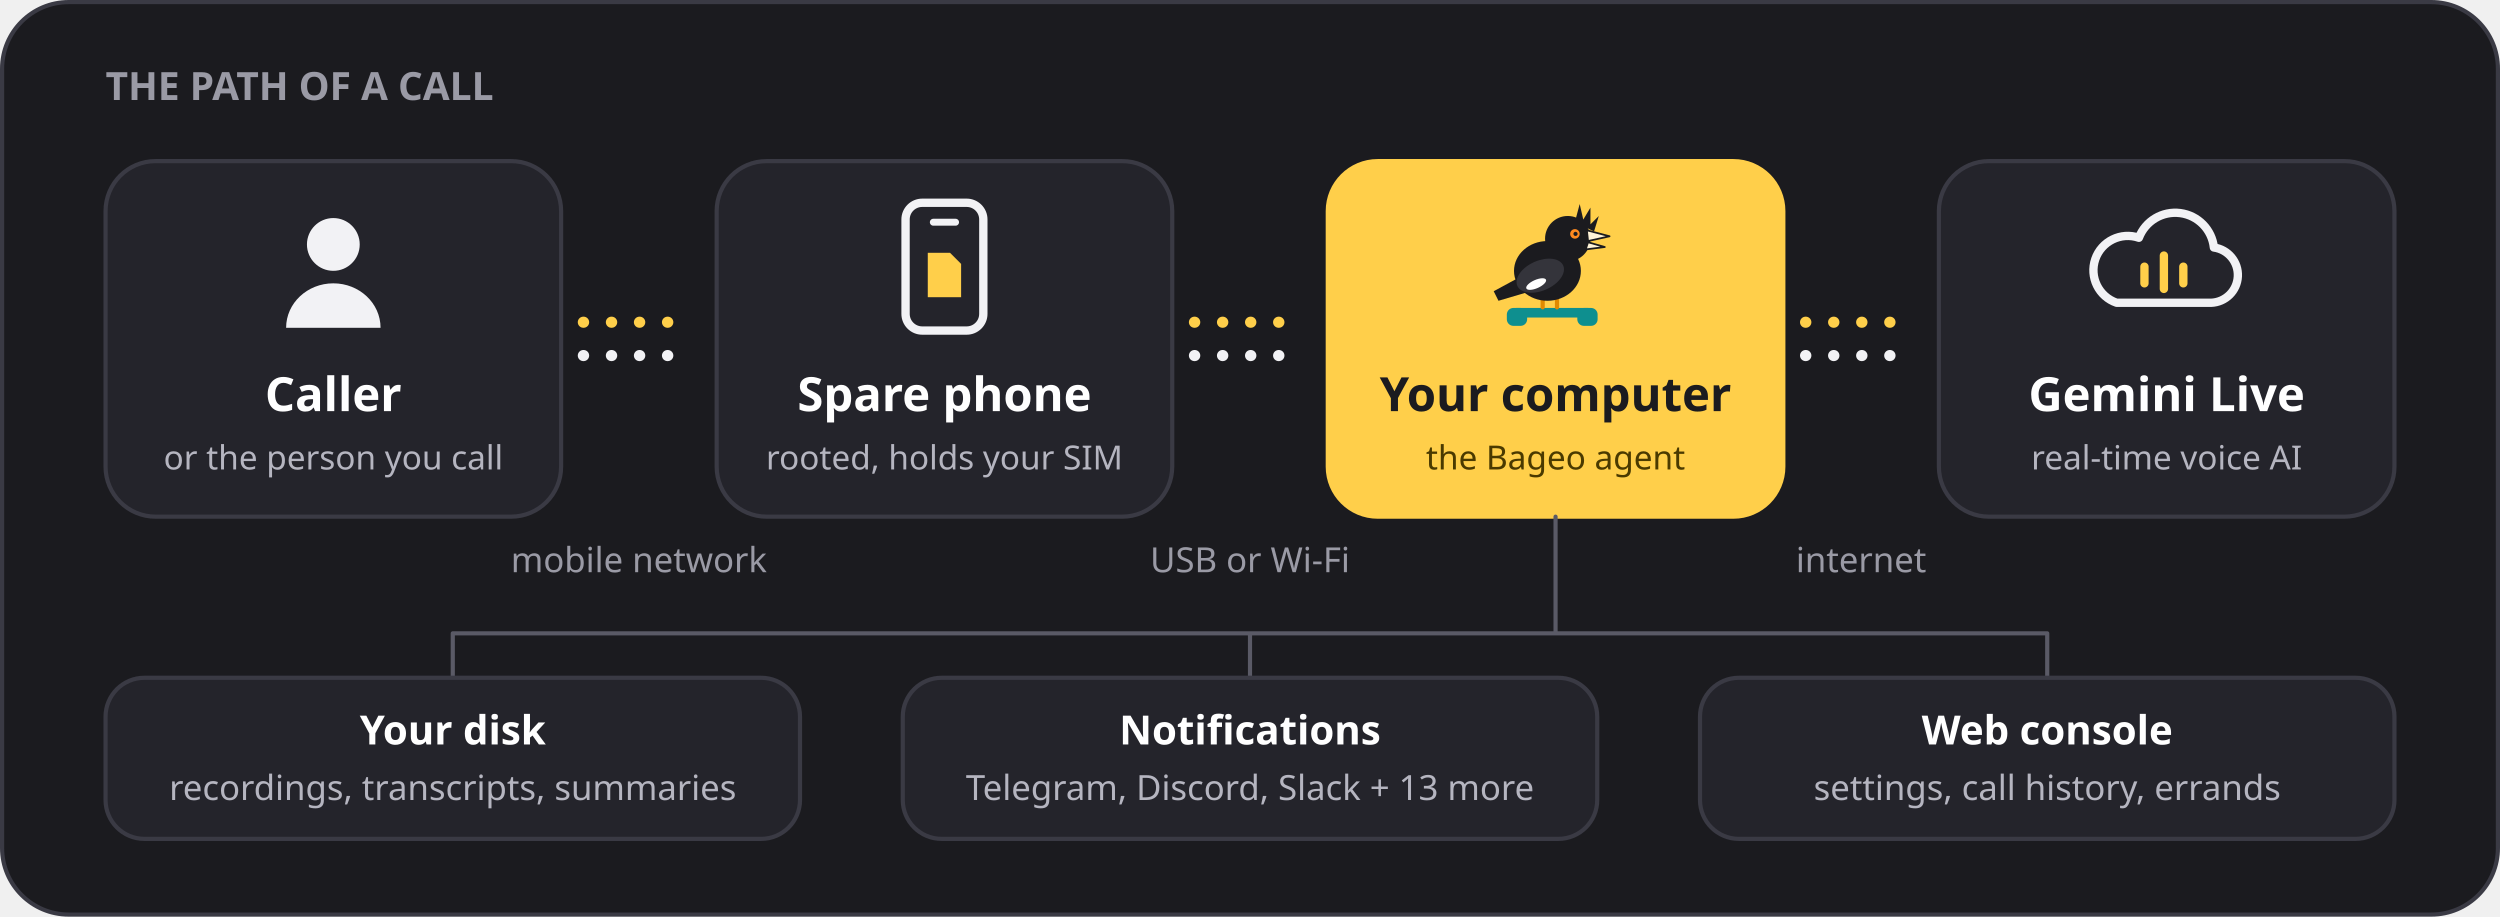
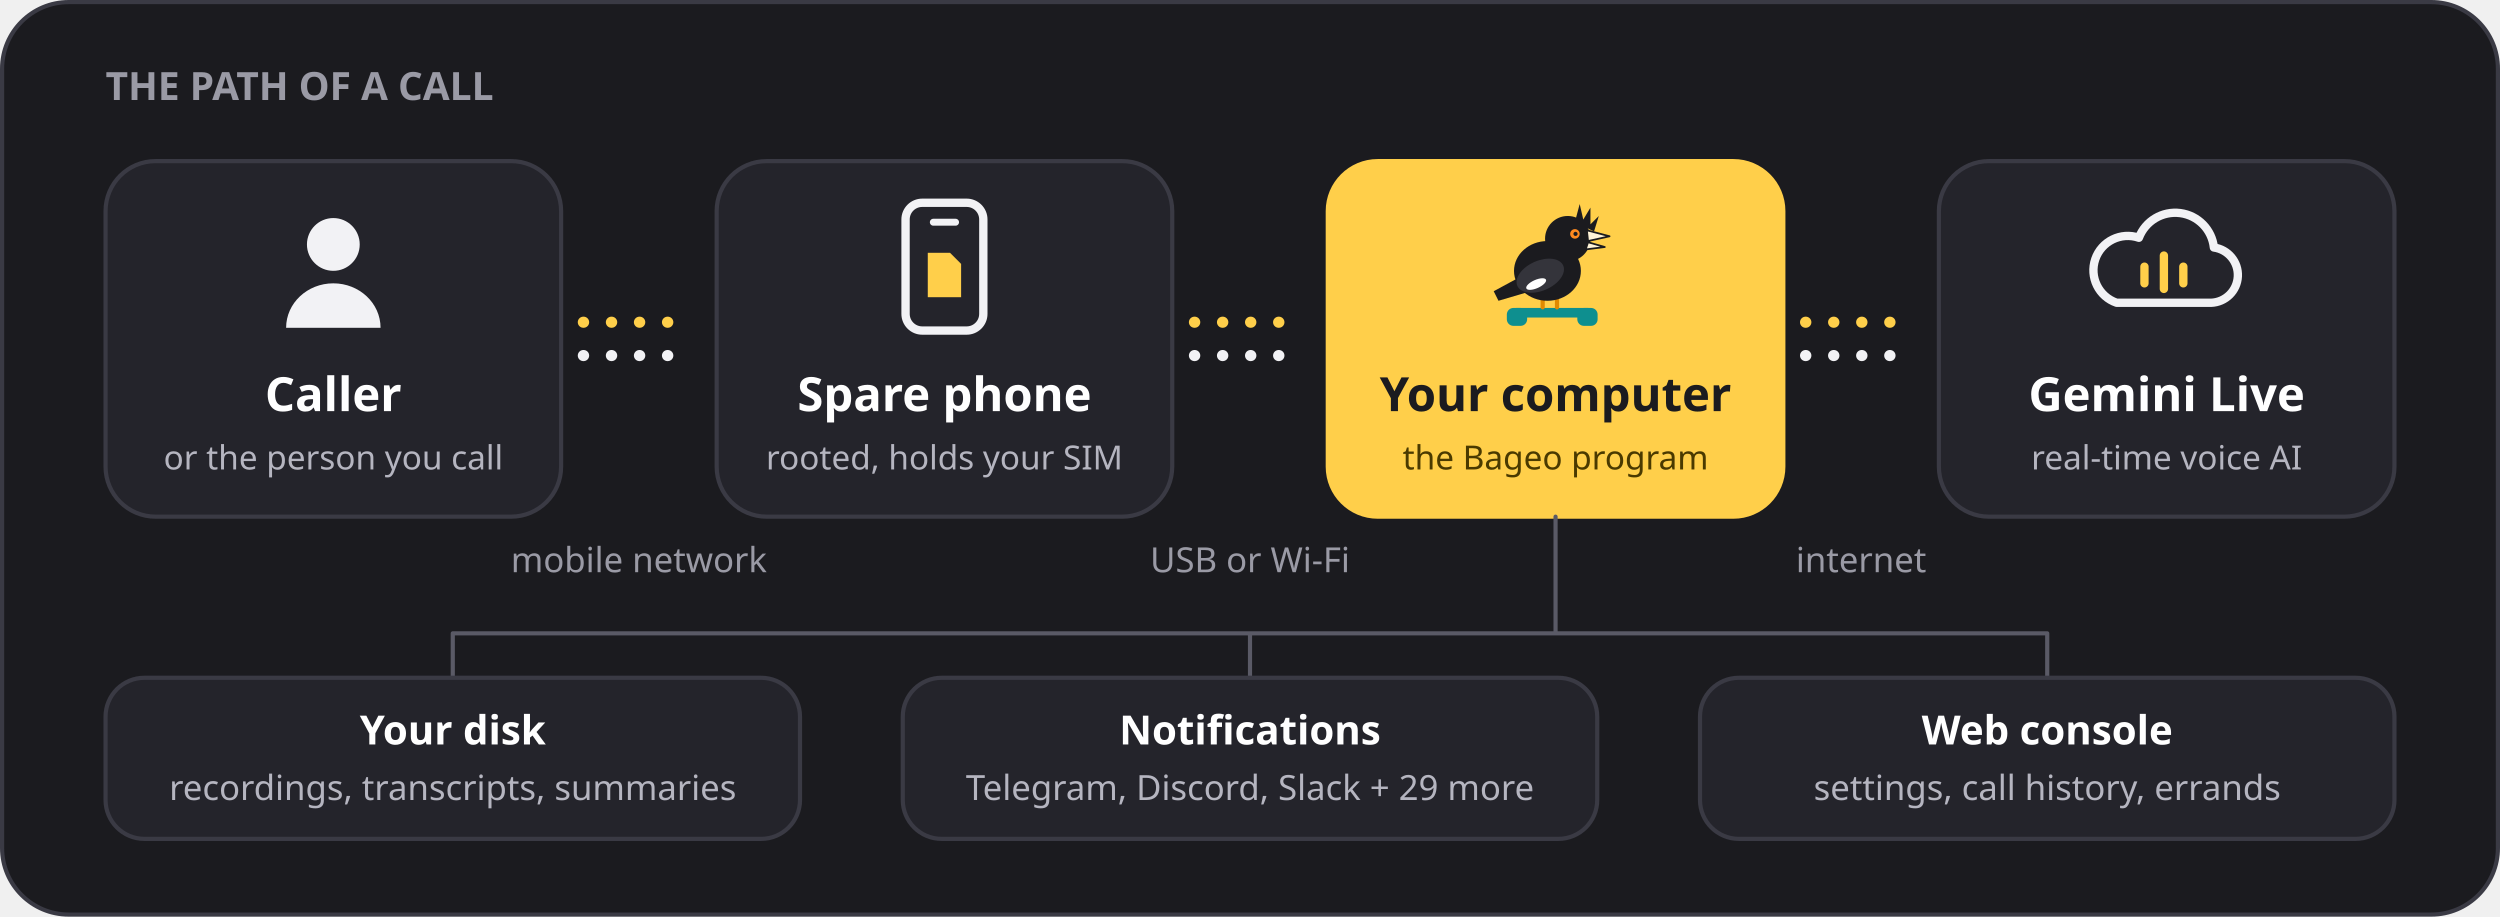
<svg xmlns="http://www.w3.org/2000/svg" viewBox="0 0 900 330" width="900" height="330" role="img" aria-labelledby="t" xml:lang="en" font-family="-apple-system,BlinkMacSystemFont,'Segoe UI','Noto Sans',Helvetica,Arial,sans-serif">
  <style>
    .fr{animation:fr 1s linear infinite}
    .fl{animation:fl 1s linear infinite}
    @keyframes fr{to{stroke-dashoffset:-20.2}}
    @keyframes fl{to{stroke-dashoffset:20.2}}
    @media (prefers-reduced-motion:reduce){.fr,.fl{animation:none}}
  </style>
  <rect x=".75" y=".75" width="898.5" height="328.5" rx="24" fill="#1B1B1F" stroke="#3A3A44" stroke-width="1.5" />
  <text x="38" y="36" font-size="14" font-weight="700" fill="#9A9AA5">THE PATH OF A CALL</text>
  <rect x="38" y="58" width="164" height="128" rx="18" fill="#24242B" stroke="#3A3A44" stroke-width="1.5" />
  <circle cx="120" cy="88" r="9.5" fill="#F2F2F5" />
  <path d="M103 118 a17 16 0 0 1 34 0 z" fill="#F2F2F5" />
  <text x="120" y="148" text-anchor="middle" font-size="17" font-weight="700" fill="#FFFFFF">Caller</text>
  <text x="120" y="169" text-anchor="middle" font-size="12" fill="#B5B5C0">or the person you call</text>
  <rect x="258" y="58" width="164" height="128" rx="18" fill="#24242B" stroke="#3A3A44" stroke-width="1.5" />
  <rect x="326" y="73" width="28" height="46" rx="6" fill="none" stroke="#F2F2F5" stroke-width="3" />
  <line x1="336" y1="80" x2="344" y2="80" stroke="#F2F2F5" stroke-width="2.5" stroke-linecap="round" />
  <path d="M334 91 h8 l4 4 v12 h-12 z" fill="#FFCF4A" />
  <text x="340" y="148" text-anchor="middle" font-size="17" font-weight="700" fill="#FFFFFF">Spare phone</text>
  <text x="340" y="169" text-anchor="middle" font-size="12" fill="#B5B5C0">rooted, holds your SIM</text>
  <rect x="478" y="58" width="164" height="128" rx="18" fill="#FFCF4A" stroke="#FFCF4A" stroke-width="1.5" />
  <g transform="translate(533 67) scale(.215)">
    <g fill="#0E8F8F">
      <rect x="52" y="204" width="136" height="16" rx="8" />
      <rect x="44" y="204" width="34" height="30" rx="11" />
      <rect x="162" y="204" width="34" height="30" rx="11" />
    </g>
    <g stroke="#E08A00" stroke-width="7" stroke-linecap="round">
      <line x1="104" y1="186" x2="104" y2="203" />
      <line x1="128" y1="186" x2="128" y2="203" />
    </g>
    <polygon points="70,150 22,176 30,192 84,176" fill="#1B1B1F" />
    <ellipse cx="112" cy="142" rx="56" ry="50" fill="#1B1B1F" />
    <circle cx="146" cy="88" r="38" fill="#1B1B1F" />
    <polygon points="158,60 166,30 172,56 184,36 184,64 198,50 190,76" fill="#1B1B1F" />
    <g transform="rotate(-24 100 150)">
      <ellipse cx="100" cy="150" rx="42" ry="25" fill="#34343B" />
      <ellipse cx="88" cy="160" rx="18" ry="7" fill="#FFFFFF" />
    </g>
    <g fill="#FFF4D8" stroke="#1B1B1F" stroke-width="3" stroke-linejoin="round">
      <polygon points="178,74 216,84 180,92" />
      <polygon points="180,94 208,102 176,106" />
    </g>
    <circle cx="158" cy="80" r="8" fill="#FF8A1F" />
    <circle cx="159" cy="80" r="3.5" fill="#1B1B1F" />
  </g>
  <text x="560" y="148" text-anchor="middle" font-size="17" font-weight="700" fill="#1B1B1F">Your computer</text>
-   <text x="560" y="169" text-anchor="middle" font-size="12" fill="#4A3A00">the Bageo agent</text>
+   <text x="560" y="169" text-anchor="middle" font-size="12" fill="#4A3A00">the Bageo program</text>
  <rect x="698" y="58" width="164" height="128" rx="18" fill="#24242B" stroke="#3A3A44" stroke-width="1.5" />
  <path transform="translate(780 96)" d="M-18 13 h34 a10 10 0 0 0 1 -19.9 a14 14 0 0 0 -27 -3.5 a11.5 11.5 0 0 0 -8 23.4 z" fill="none" stroke="#F2F2F5" stroke-width="3" stroke-linejoin="round" />
  <g stroke="#FFCF4A" stroke-width="3" stroke-linecap="round">
    <line x1="772" y1="96" x2="772" y2="102" />
    <line x1="779" y1="92" x2="779" y2="104" />
    <line x1="786" y1="96" x2="786" y2="102" />
  </g>
  <text x="780" y="148" text-anchor="middle" font-size="17" font-weight="700" fill="#FFFFFF">Gemini Live</text>
  <text x="780" y="169" text-anchor="middle" font-size="12" fill="#B5B5C0">real-time voice AI</text>
  <line class="fr" x1="210" y1="116" x2="250" y2="116" stroke="#FFCF4A" stroke-width="4" stroke-linecap="round" stroke-dasharray="0.1 10" />
  <line class="fl" x1="210" y1="128" x2="250" y2="128" stroke="#F2F2F5" stroke-width="4" stroke-linecap="round" stroke-dasharray="0.1 10" />
  <text x="230" y="206" text-anchor="middle" font-size="12.5" fill="#9A9AA5">mobile network</text>
  <line class="fr" x1="430" y1="116" x2="470" y2="116" stroke="#FFCF4A" stroke-width="4" stroke-linecap="round" stroke-dasharray="0.1 10" />
  <line class="fl" x1="430" y1="128" x2="470" y2="128" stroke="#F2F2F5" stroke-width="4" stroke-linecap="round" stroke-dasharray="0.1 10" />
  <text x="450" y="206" text-anchor="middle" font-size="12.5" fill="#9A9AA5">USB or Wi-Fi</text>
  <line class="fr" x1="650" y1="116" x2="690" y2="116" stroke="#FFCF4A" stroke-width="4" stroke-linecap="round" stroke-dasharray="0.1 10" />
  <line class="fl" x1="650" y1="128" x2="690" y2="128" stroke="#F2F2F5" stroke-width="4" stroke-linecap="round" stroke-dasharray="0.1 10" />
  <text x="670" y="206" text-anchor="middle" font-size="12.5" fill="#9A9AA5">internet</text>
  <path d="M560 186 V228 M163 244 V228 H737 V244 M450 228 V244" fill="none" stroke="#5A5A66" stroke-width="1.5" stroke-linecap="round" stroke-linejoin="round" />
  <rect x="38" y="244" width="250" height="58" rx="14" fill="#24242B" stroke="#3A3A44" stroke-width="1.5" />
  <text x="163" y="268" text-anchor="middle" font-size="14.5" font-weight="700" fill="#FFFFFF">Your disk</text>
  <text x="163" y="288" text-anchor="middle" font-size="12.5" fill="#B5B5C0">recordings, transcripts, summaries</text>
  <rect x="325" y="244" width="250" height="58" rx="14" fill="#24242B" stroke="#3A3A44" stroke-width="1.5" />
  <text x="450" y="268" text-anchor="middle" font-size="14.5" font-weight="700" fill="#FFFFFF">Notifications</text>
-   <text x="450" y="288" text-anchor="middle" font-size="12.5" fill="#B5B5C0">Telegram, Discord, Slack + 13 more</text>
+   <text x="450" y="288" text-anchor="middle" font-size="12.5" fill="#B5B5C0">Telegram, Discord, Slack + 29 more</text>
  <rect x="612" y="244" width="250" height="58" rx="14" fill="#24242B" stroke="#3A3A44" stroke-width="1.5" />
  <text x="737" y="268" text-anchor="middle" font-size="14.5" font-weight="700" fill="#FFFFFF">Web console</text>
  <text x="737" y="288" text-anchor="middle" font-size="12.5" fill="#B5B5C0">settings, call history, errands</text>
</svg>
